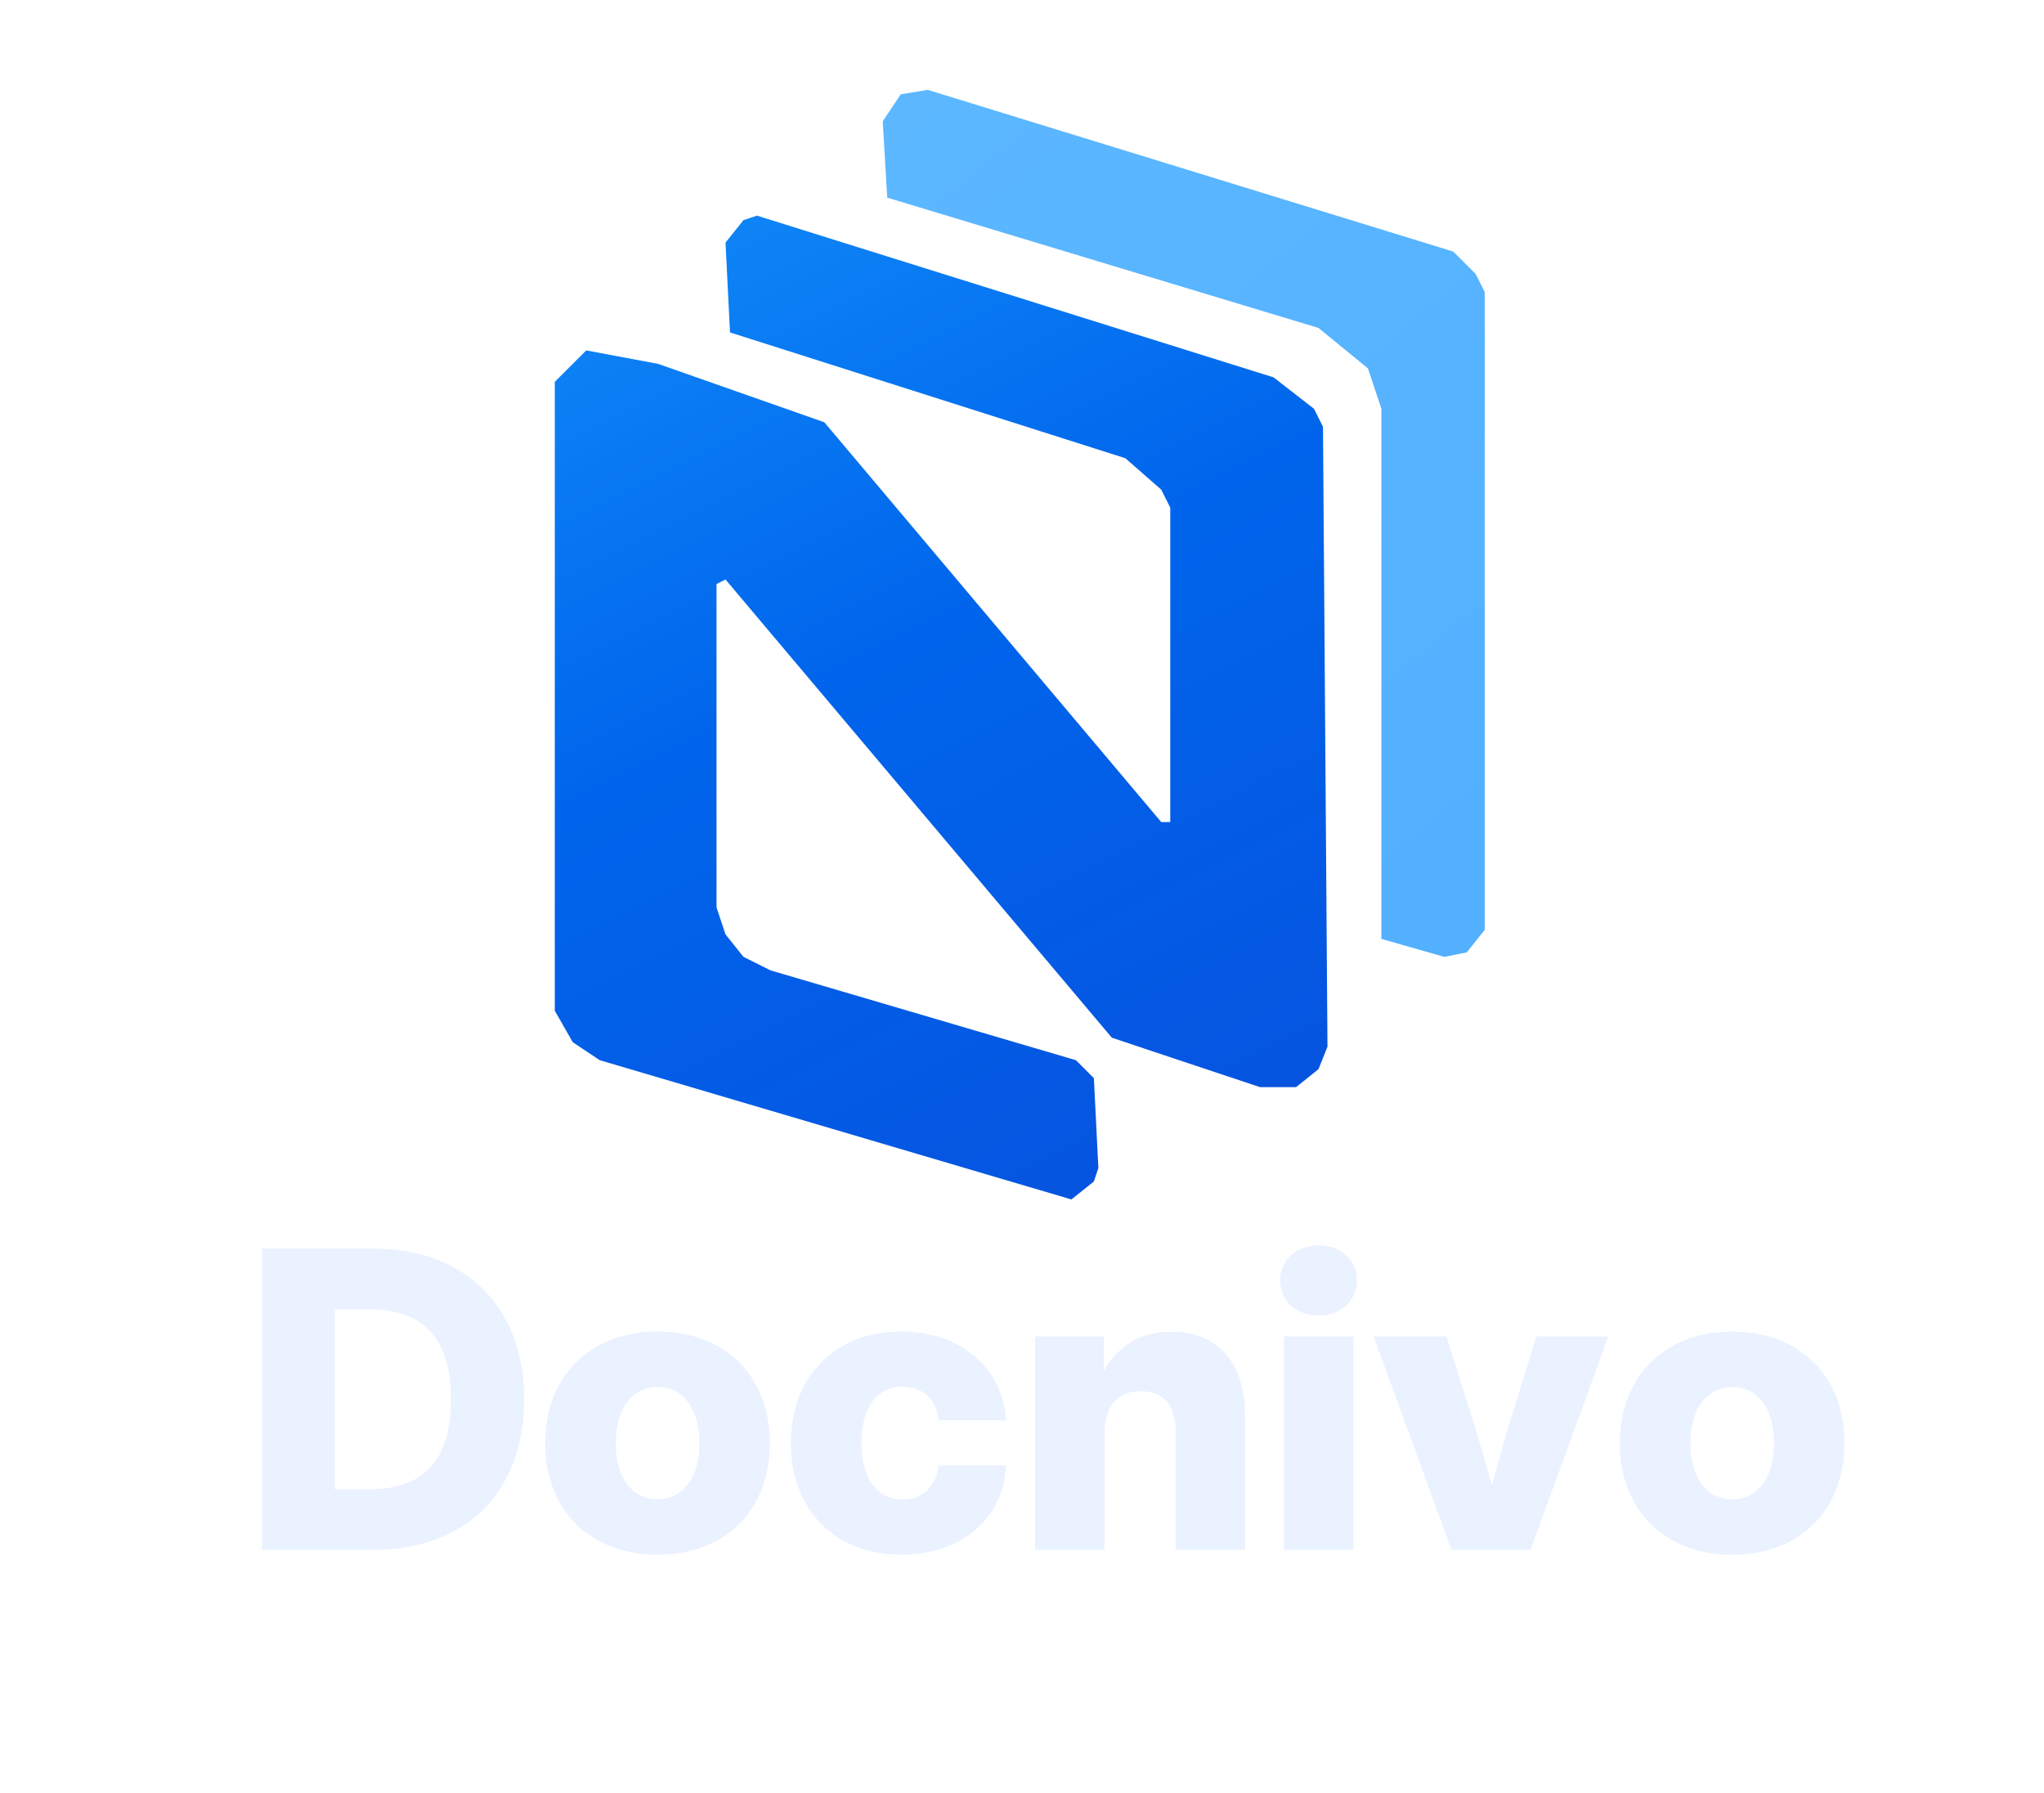
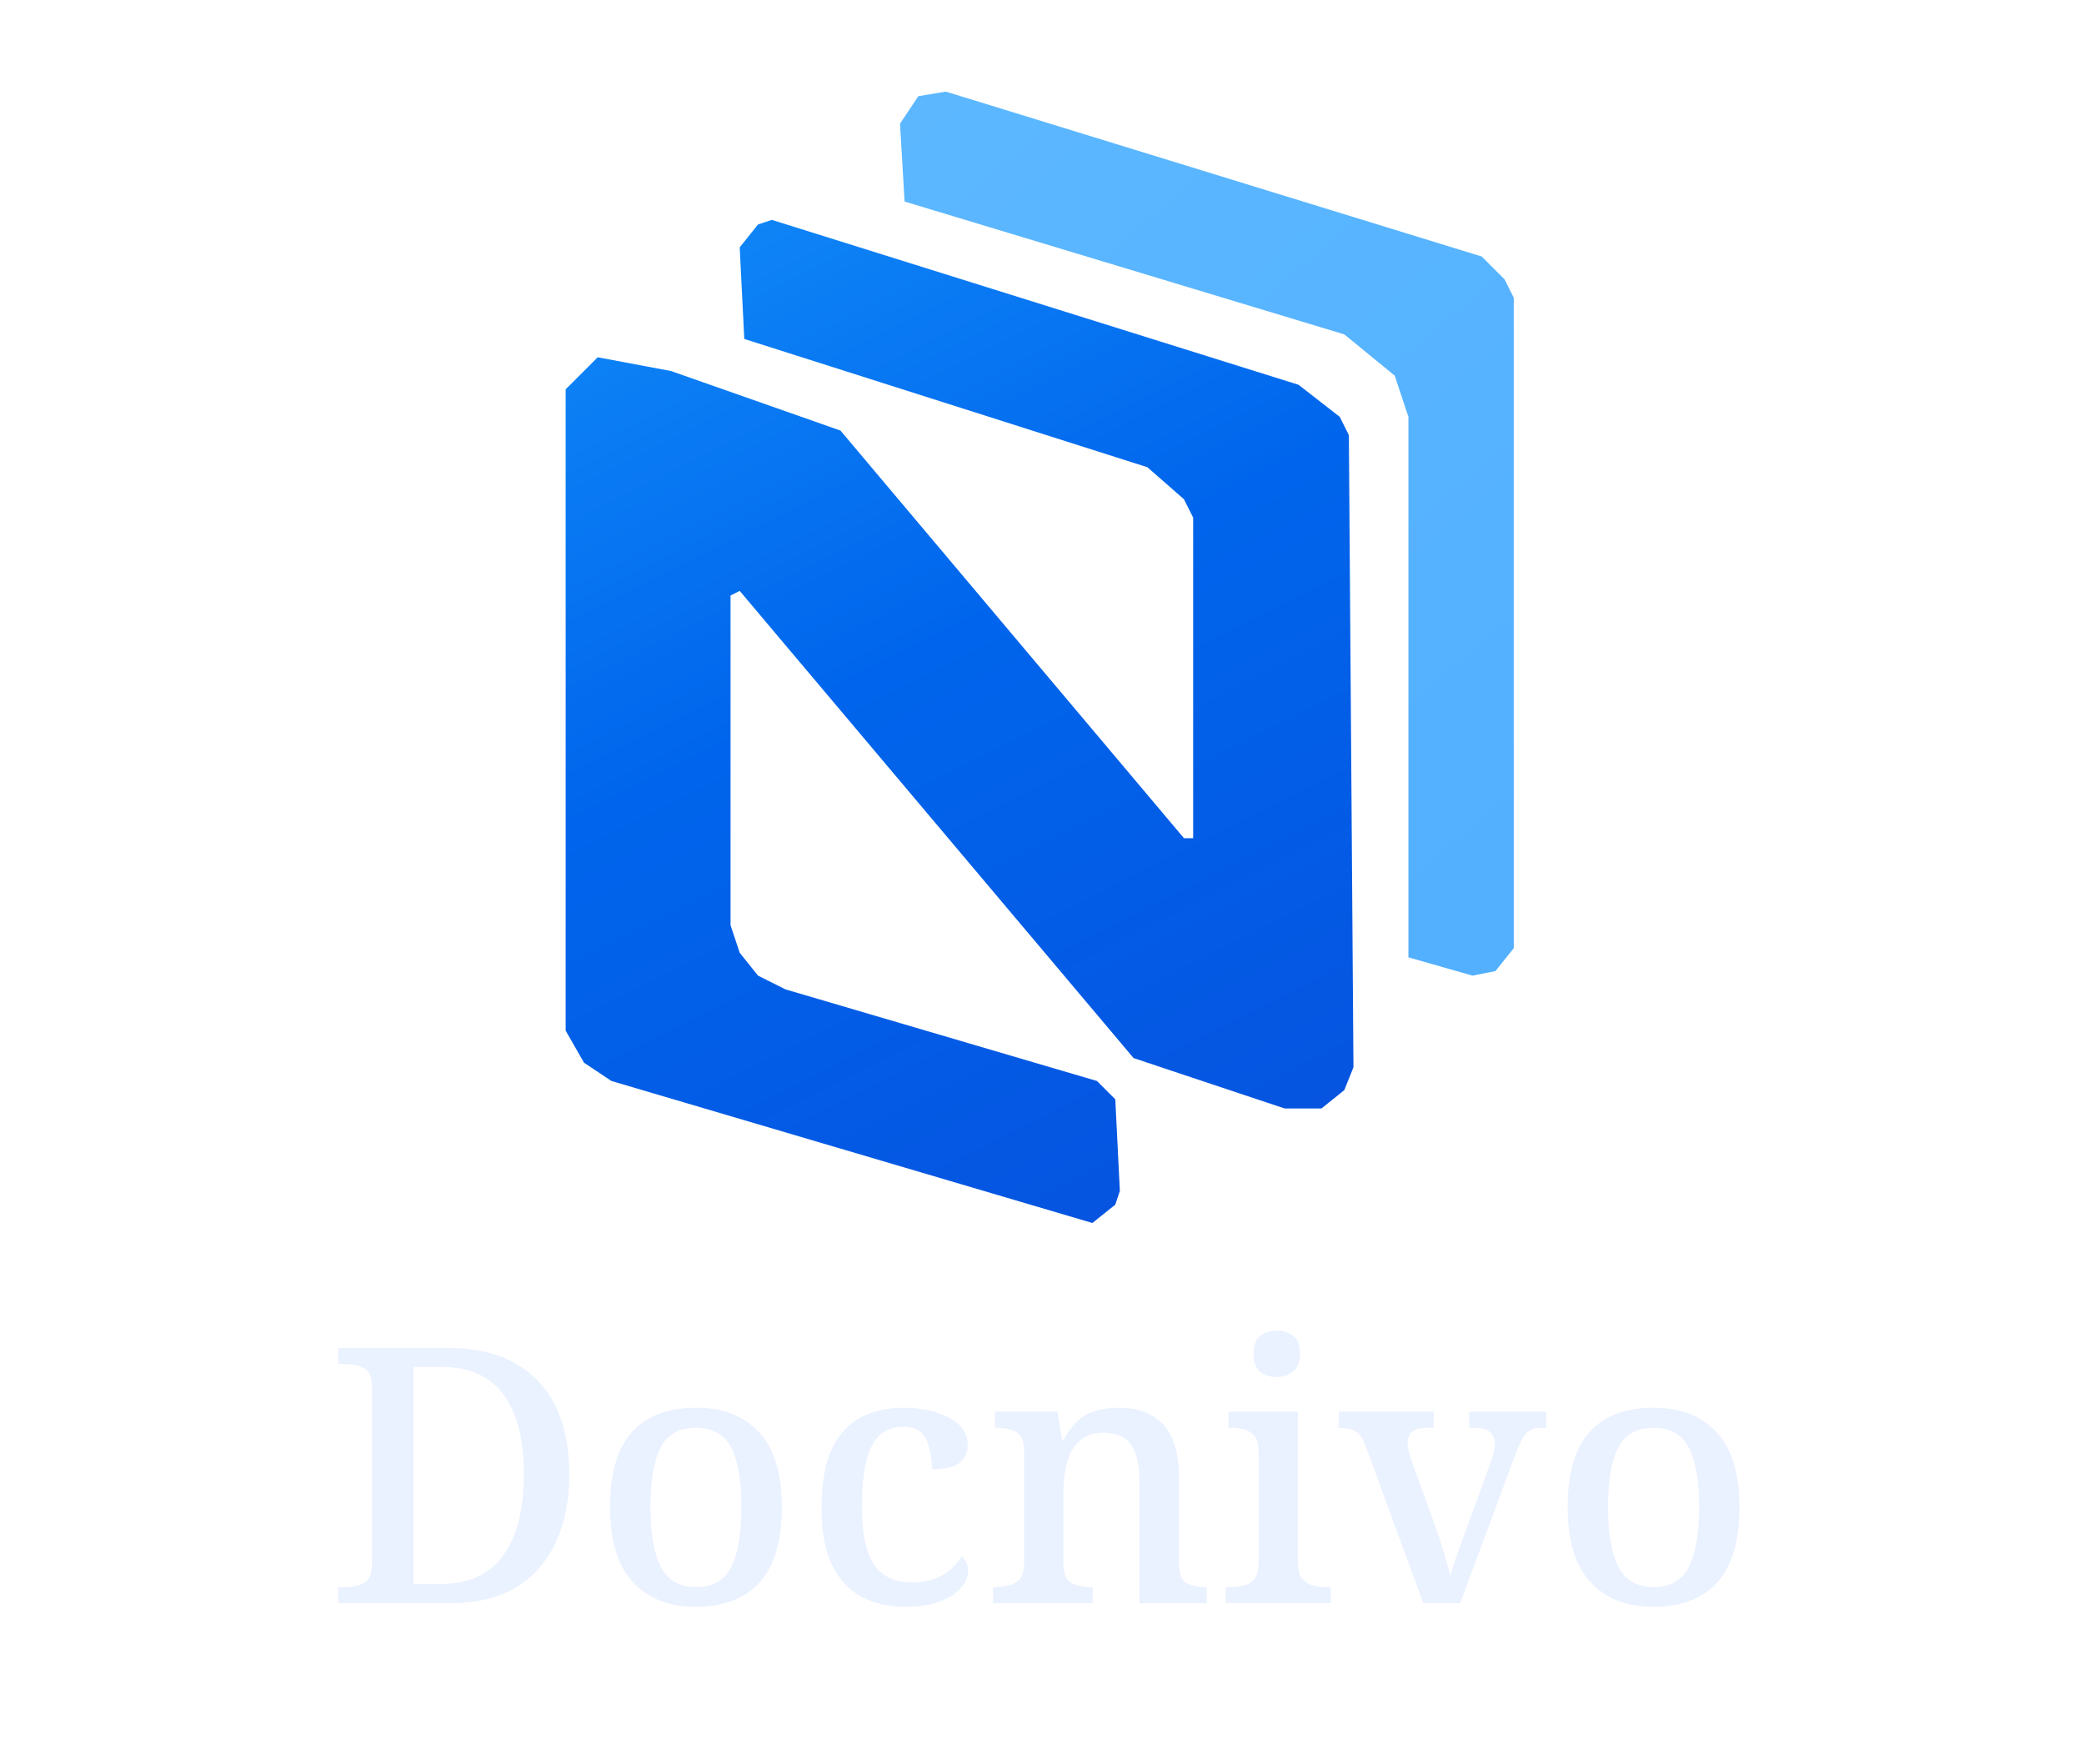
- <svg xmlns="http://www.w3.org/2000/svg" width="455" height="399" viewBox="0 0 455 399" role="img" aria-label="Docnivo stacked logo">
+ <svg xmlns="http://www.w3.org/2000/svg" width="455" height="385" viewBox="0 0 455 385" role="img" aria-label="Docnivo stacked logo">
  <defs>
    <linearGradient id="blueGradient" gradientUnits="userSpaceOnUse" x1="41.6" y1="0" x2="166.4" y2="248.0">
      <stop offset="0" stop-color="#128CF9" />
      <stop offset=".45" stop-color="#0065EC" />
      <stop offset="1" stop-color="#0751DE" />
    </linearGradient>
    <linearGradient id="cyanGradient" gradientUnits="userSpaceOnUse" x1="0" y1="0" x2="208.0" y2="248.0">
      <stop offset="0" stop-color="#5EB9FF" />
      <stop offset="1" stop-color="#50AEFF" />
    </linearGradient>
  </defs>
  <g transform="translate(123.5 20)">
    <path d="M77,1 L73,7 L74,24 L170,53 L181,62 L184,71 L184,189 L198,193 L203,192 L207,187 L207,45 L205,41 L200,36 L83,0 Z" fill="url(#cyanGradient)" />
    <path d="M45,28 L42,29 L38,34 L39,54 L127,82 L135,89 L137,93 L137,163 L135,163 L60,74 L23,61 L7,58 L0,65 L0,205 L4,212 L10,216 L115,247 L120,243 L121,240 L120,220 L116,216 L48,196 L42,193 L38,188 L36,182 L36,110 L38,109 L124,211 L157,222 L165,222 L170,218 L172,213 L171,75 L169,71 L160,64 Z" fill="url(#blueGradient)" />
  </g>
-   <g transform="translate(54 345) scale(0.045 -0.045)" fill="#EAF1FF">
-     <g transform="translate(0 0)">
-       <path d="M649 0C1107 0 1393 290 1393 745C1393 1200 1103 1490 649 1490H96V0ZM456 300V1190H627C901 1190 1031 1039 1031 745C1031 452 904 300 631 300Z" />
-     </g>
-     <g transform="translate(1445 0)">
-       <path d="M608 -24C939 -24 1163 193 1163 528C1163 861 939 1080 608 1080C277 1080 52 861 52 528C52 193 277 -24 608 -24ZM608 250C487 250 401 349 401 528C401 706 488 806 608 806C728 806 815 706 815 528C815 349 728 250 608 250Z" />
-     </g>
-     <g transform="translate(2660 0)">
-       <path d="M598 -24C897 -24 1109 160 1116 418H783C770 315 707 249 605 249C477 249 401 355 401 528C401 701 476 807 605 807C707 807 773 742 784 641H1116C1101 900 892 1080 598 1080C271 1080 52 856 52 528C52 199 271 -24 598 -24Z" />
-     </g>
-     <g transform="translate(3824 0)">
-       <path d="M440 574C440 718 510 785 619 785C728 785 791 717 791 592V0H1135V664C1135 924 1001 1079 772 1079C613 1079 506 1006 436 885V1056H96V0H440Z" />
-     </g>
-     <g transform="translate(5055 0)">
-       <path d="M96 0H440V1056H96ZM267 1159C378 1159 457 1232 457 1333C457 1434 378 1506 267 1506C157 1506 78 1434 78 1333C78 1232 157 1159 267 1159Z" />
-     </g>
-     <g transform="translate(5591 0)">
-       <path d="M389 0H780L1165 1056H809L659 570C635 486 612 403 589 320C566 403 542 486 517 570L364 1056H4Z" />
-     </g>
-     <g transform="translate(6761 0)">
-       <path d="M608 -24C939 -24 1163 193 1163 528C1163 861 939 1080 608 1080C277 1080 52 861 52 528C52 193 277 -24 608 -24ZM608 250C487 250 401 349 401 528C401 706 488 806 608 806C728 806 815 706 815 528C815 349 728 250 608 250Z" />
-     </g>
+   <g fill="#EAF1FF" aria-hidden="true">
+     <path d="M35 0V45H56Q87 45 108.5 57.0Q130 69 130 115V603Q130 646 108.0 657.5Q86 669 56 669H35V714H348Q505 714 593.5 623.0Q682 532 682 361Q682 252 644.5 170.5Q607 89 533.0 44.5Q459 0 348 0ZM325 54Q440 54 497.5 134.0Q555 214 555 361Q555 508 497.5 584.5Q440 661 326 661H246V54Z" transform="translate(71.089 350.000) scale(0.078 -0.078)" />
+     <path d="M292 -10Q181 -10 117.0 59.0Q53 128 53 269Q53 410 114.0 478.5Q175 547 295 547Q406 547 470.0 478.5Q534 410 534 269Q534 128 472.5 59.0Q411 -10 292 -10ZM294 45Q364 45 392.5 102.0Q421 159 421 269Q421 380 392.0 435.5Q363 491 293 491Q223 491 194.5 435.5Q166 380 166 269Q166 159 195.0 102.0Q224 45 294 45Z" transform="translate(129.052 350.000) scale(0.078 -0.078)" />
+     <path d="M286 -10Q218 -10 165.5 17.5Q113 45 83.0 105.5Q53 166 53 265Q53 373 83.0 434.0Q113 495 165.0 521.0Q217 547 282 547Q330 547 371.0 535.0Q412 523 437.0 500.0Q462 477 462 444Q462 410 439.0 392.5Q416 375 362 375Q362 423 346.0 458.5Q330 494 283 494Q247 494 220.5 474.0Q194 454 180.0 404.5Q166 355 166 266Q166 161 199.0 109.5Q232 58 308 58Q356 58 391.5 78.5Q427 99 444 131Q463 117 463 90Q463 66 443.5 43.0Q424 20 385.0 5.0Q346 -10 286 -10Z" transform="translate(175.233 350.000) scale(0.078 -0.078)" />
+     <path d="M26 0V45H32Q66 45 89.5 57.5Q113 70 113 116V424Q113 467 90.5 479.0Q68 491 35 491H31V536H206L219 458H224Q255 514 293.0 530.5Q331 547 379 547Q458 547 502.0 500.5Q546 454 546 352V117Q546 70 565.5 57.5Q585 45 619 45H624V0H436V341Q436 406 413.5 441.5Q391 477 335 477Q293 477 268.5 454.5Q244 432 233.5 395.5Q223 359 223 317V111Q223 68 245.5 56.5Q268 45 301 45H305V0Z" transform="translate(214.789 350.000) scale(0.078 -0.078)" />
+     <path d="M164 633Q136 633 117.5 648.0Q99 663 99 698Q99 734 117.5 748.5Q136 763 164 763Q190 763 209.5 748.5Q229 734 229 698Q229 663 209.5 648.0Q190 633 164 633ZM21 0V45H34Q54 45 72.0 49.5Q90 54 101.5 68.0Q113 82 113 111V425Q113 454 101.5 468.0Q90 482 72.0 486.5Q54 491 34 491H29V536H223V115Q223 84 234.5 69.5Q246 55 264.0 50.0Q282 45 302 45H315V0Z" transform="translate(265.970 350.000) scale(0.078 -0.078)" />
+     <path d="M79 439Q68 470 51.5 480.5Q35 491 3 491V536H269V491H248Q196 491 196 447Q196 438 198.5 428.5Q201 419 204 408L272 219Q285 184 297.0 143.0Q309 102 316 76Q321 98 334.5 135.5Q348 173 360 205L431 401Q440 428 440 447Q440 491 382 491H369V536H584V491H570Q543 491 529.0 476.5Q515 462 497 414L343 0H240Z" transform="translate(292.027 350.000) scale(0.078 -0.078)" />
+     <path d="M292 -10Q181 -10 117.0 59.0Q53 128 53 269Q53 410 114.0 478.5Q175 547 295 547Q406 547 470.0 478.5Q534 410 534 269Q534 128 472.5 59.0Q411 -10 292 -10ZM294 45Q364 45 392.5 102.0Q421 159 421 269Q421 380 392.0 435.5Q363 491 293 491Q223 491 194.5 435.5Q166 380 166 269Q166 159 195.0 102.0Q224 45 294 45Z" transform="translate(338.130 350.000) scale(0.078 -0.078)" />
  </g>
</svg>
